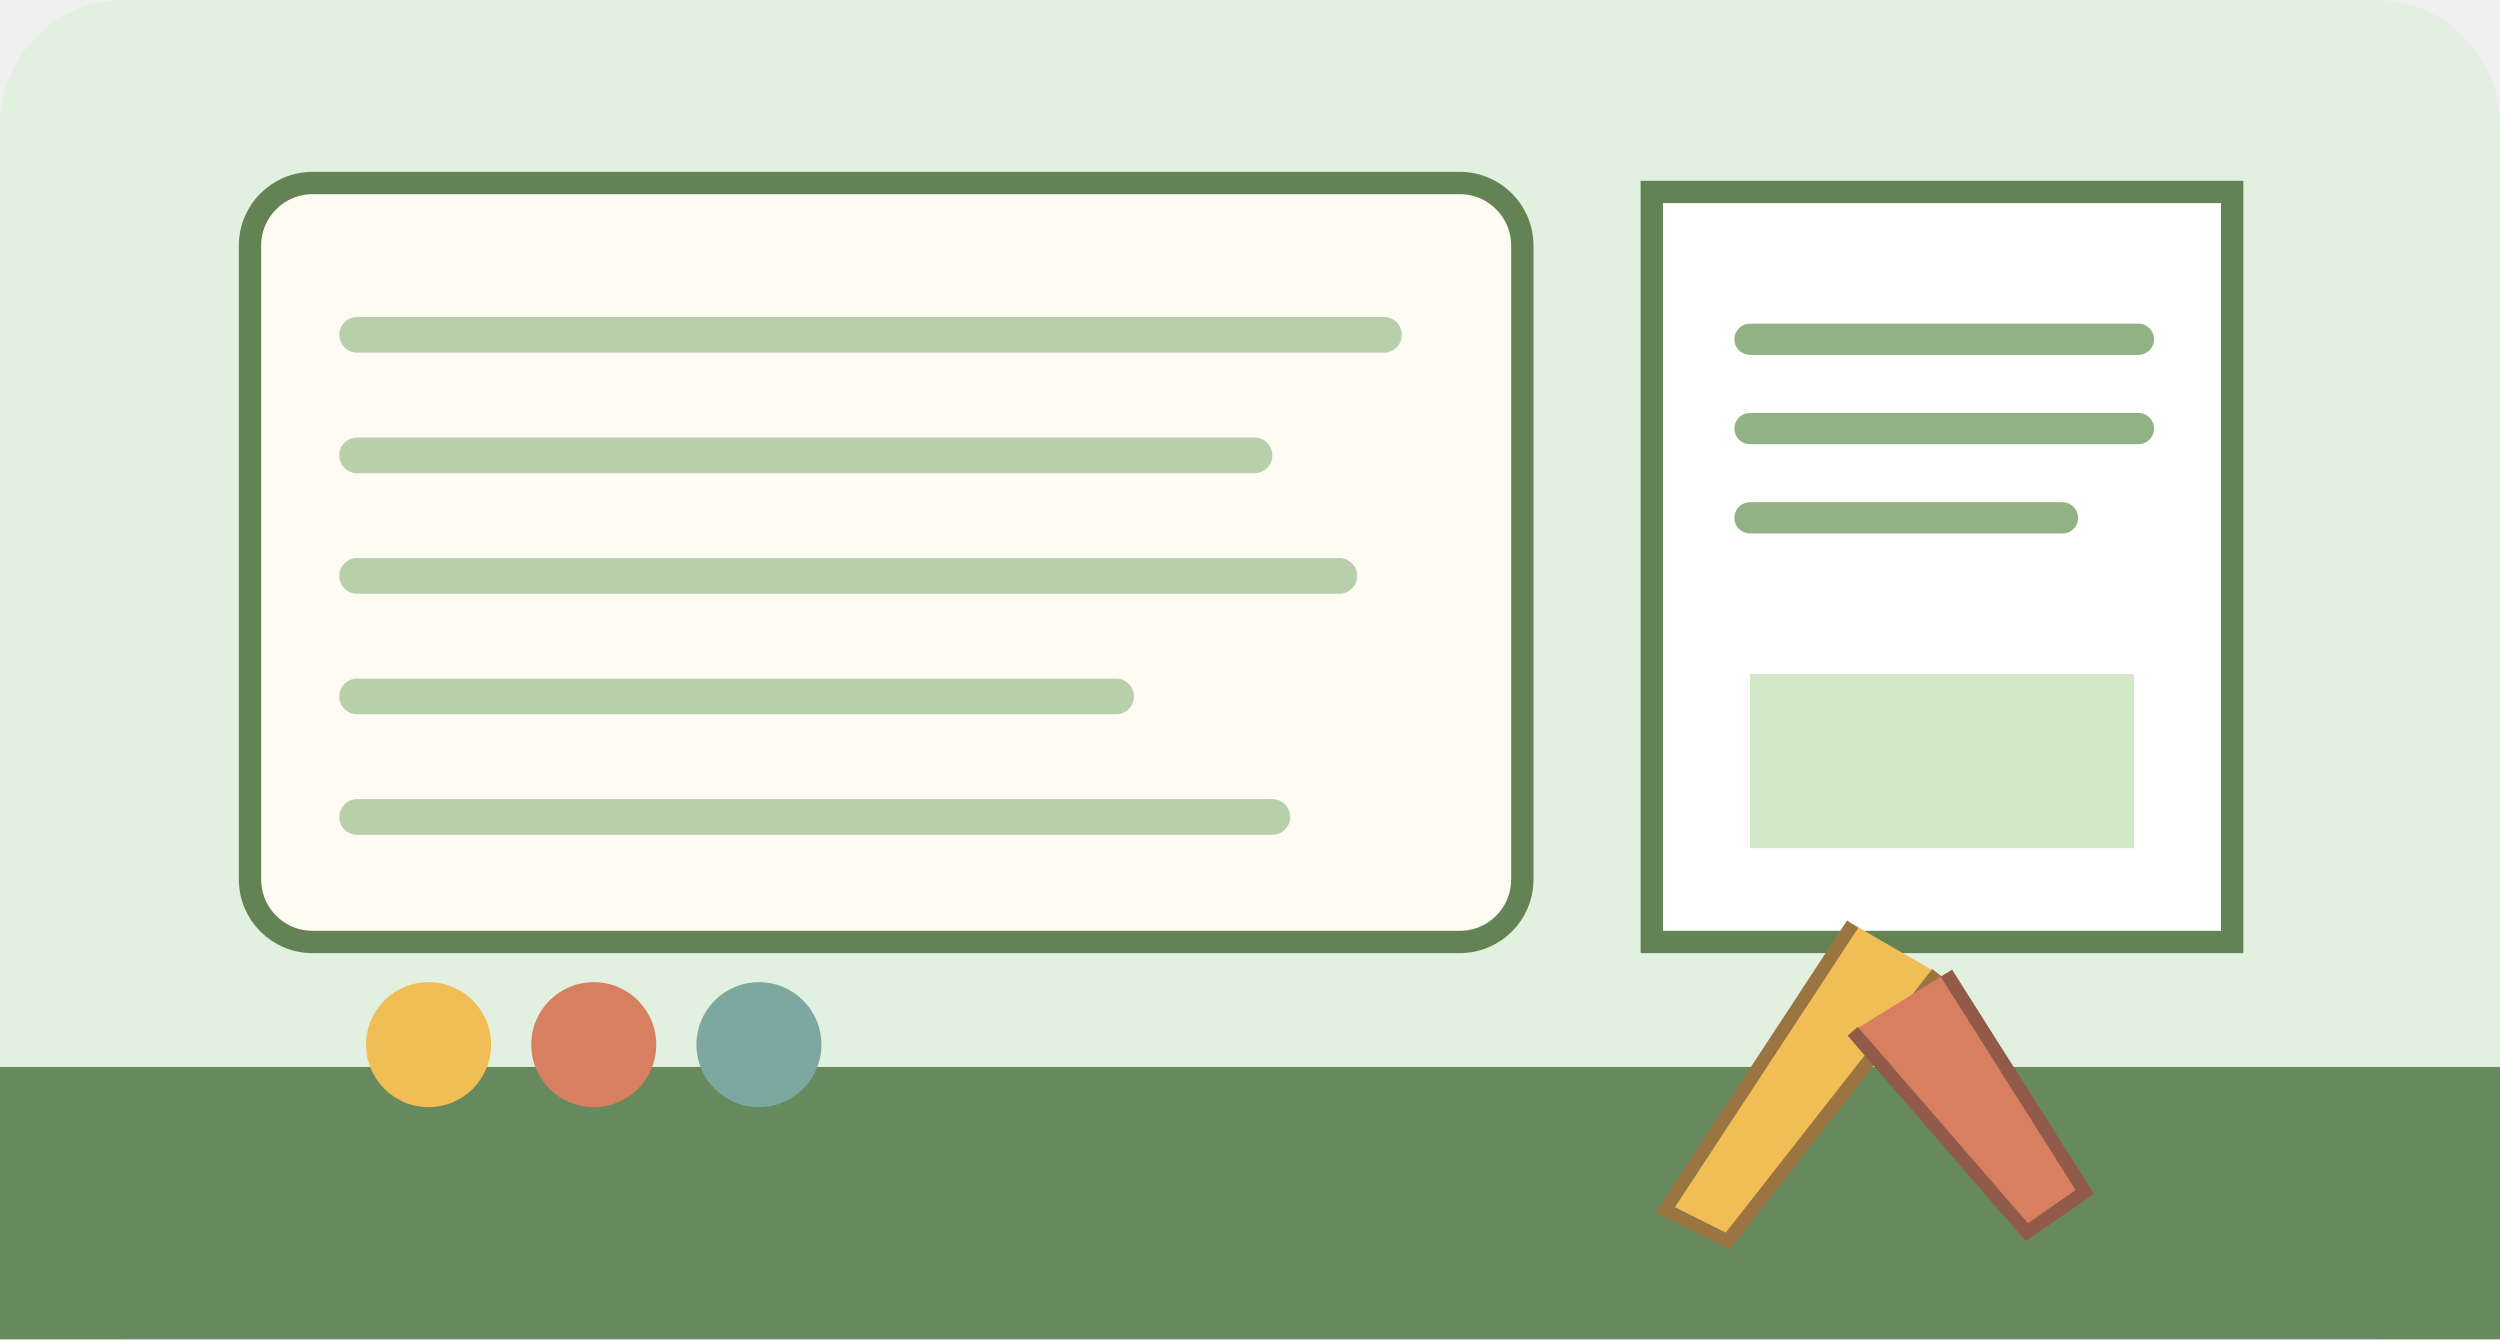
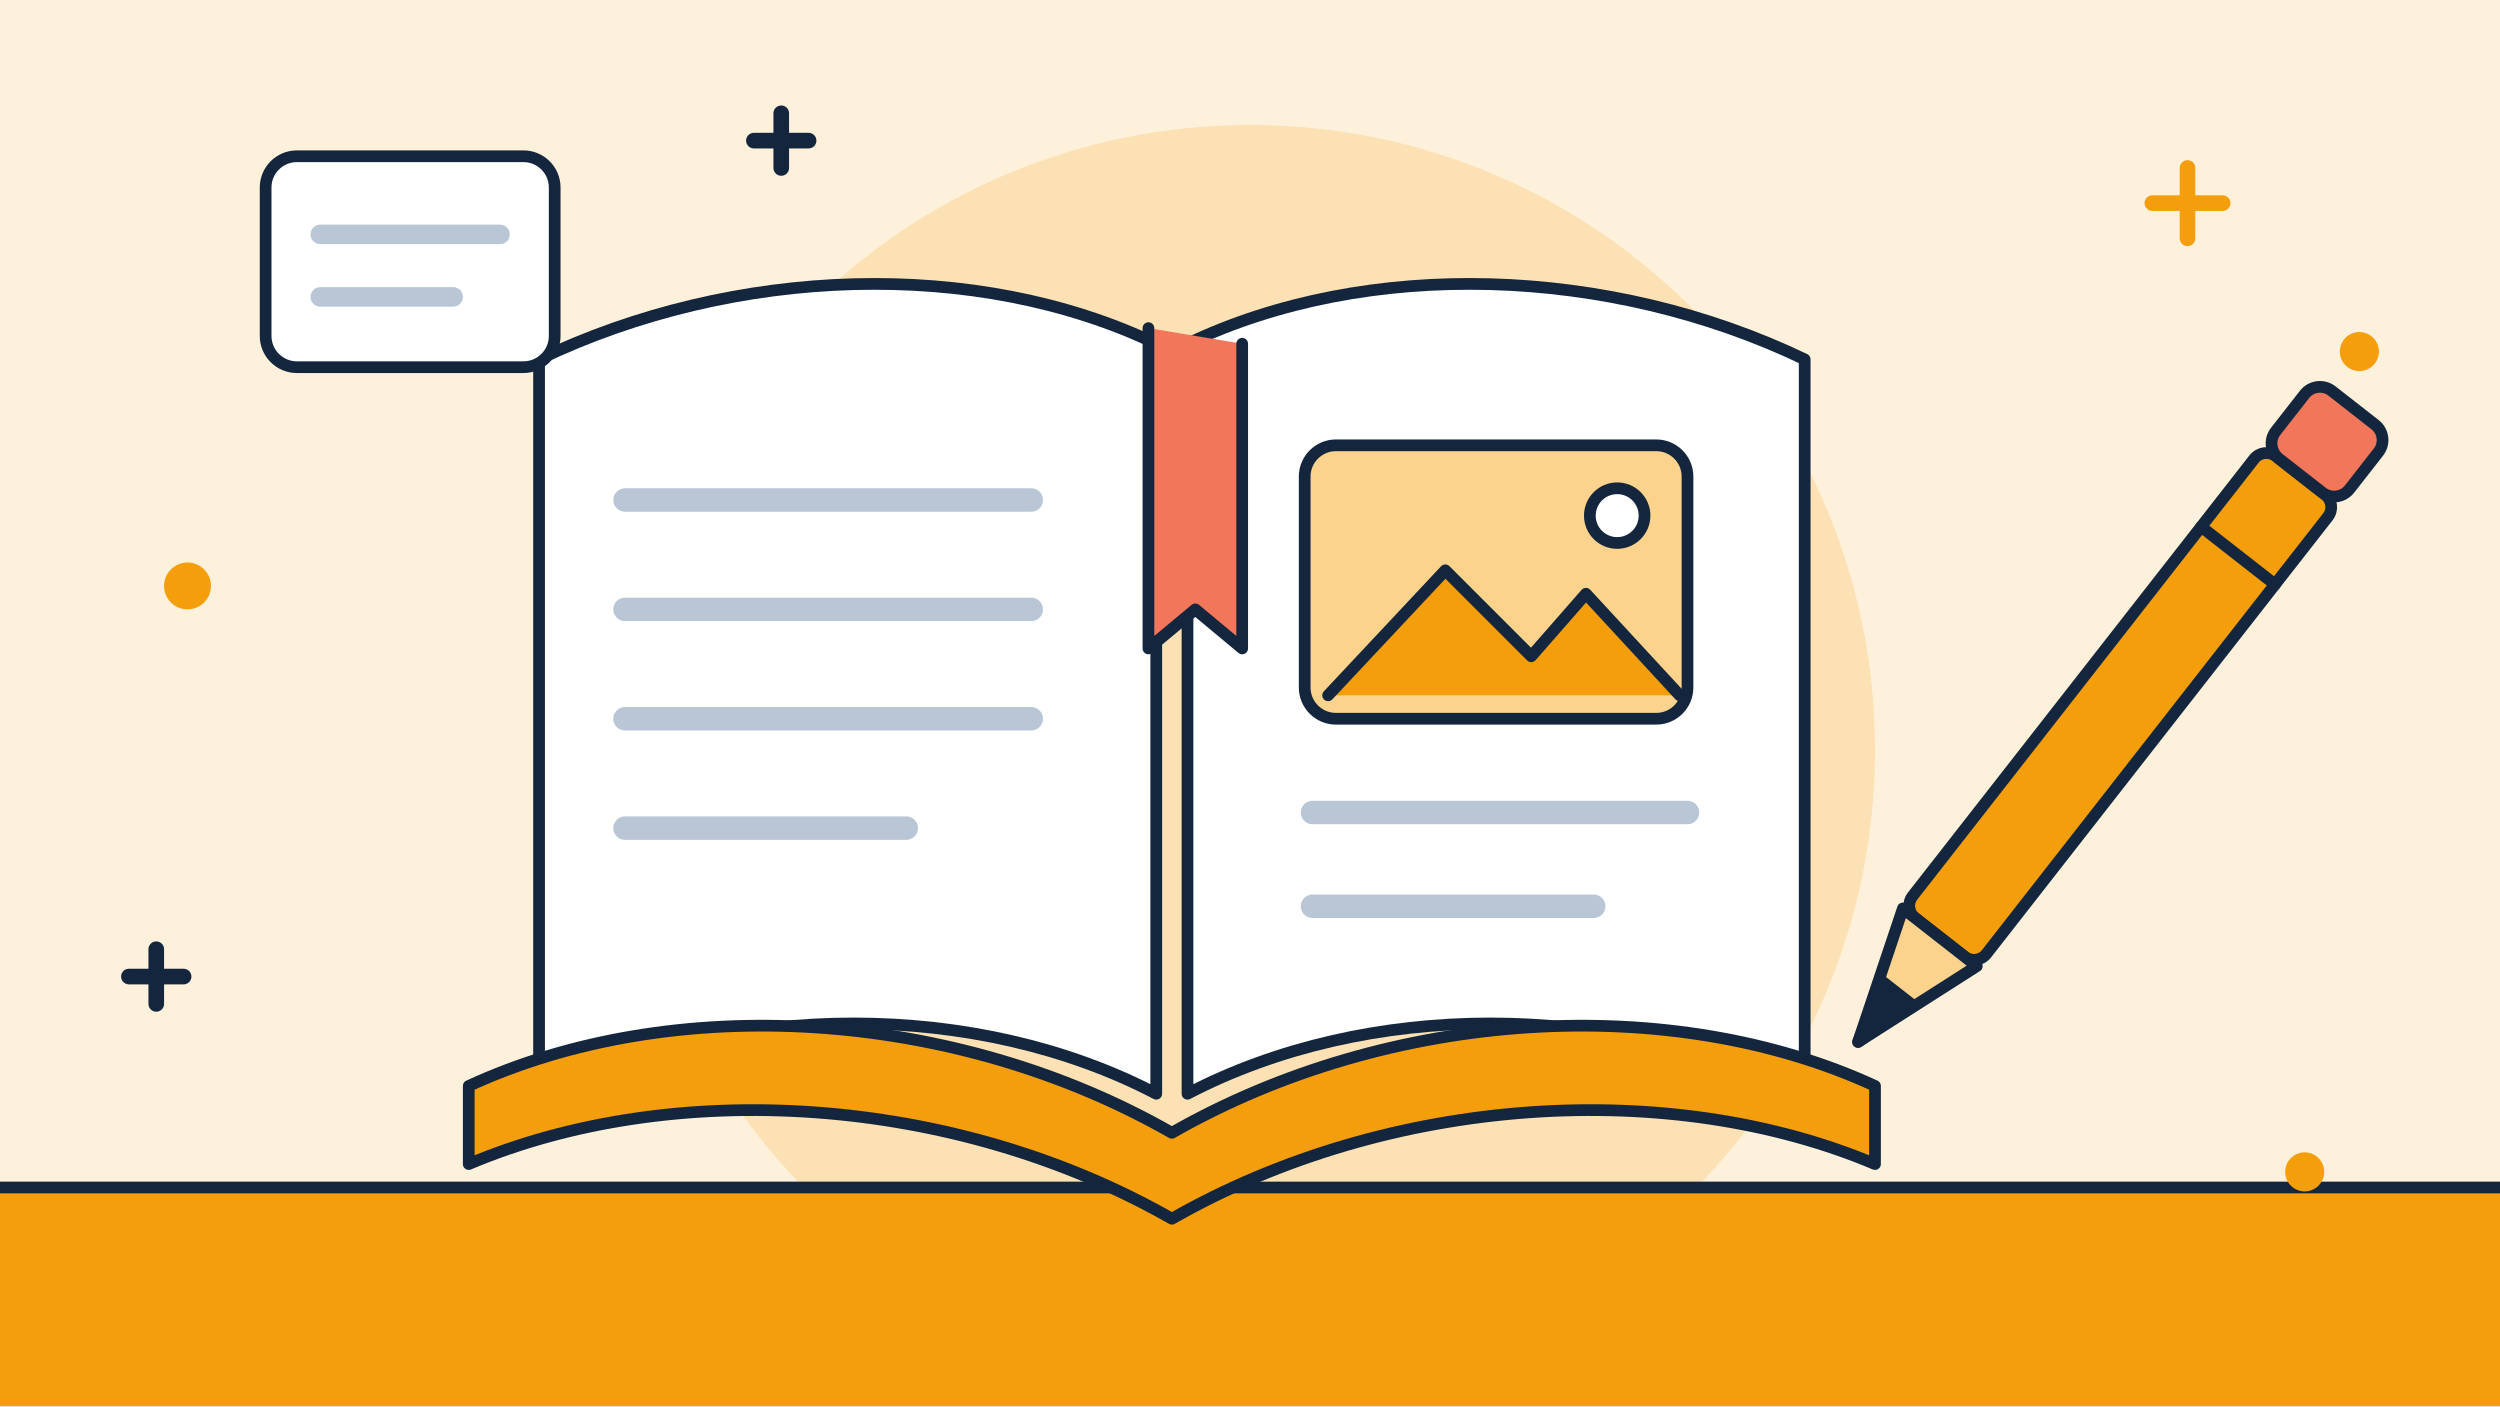
- <svg xmlns="http://www.w3.org/2000/svg" viewBox="0 0 560 300" role="img" aria-labelledby="t d">
-   <rect width="560" height="300" rx="28" fill="#e1f0df" />
-   <path d="M0 239h560v61H0z" fill="#66895e" />
-   <rect x="56" y="41" width="285" height="170" rx="14" fill="#fdfbf2" stroke="#638354" stroke-width="5" />
-   <path d="M80 75h230M80 102h201M80 129h220M80 156h170M80 183h205" stroke="#b8cfac" stroke-width="8" stroke-linecap="round" />
-   <path d="M370 43h130v168H370z" fill="#fff" stroke="#638354" stroke-width="5" />
-   <path d="M392 76h87m-87 20h87m-87 20h70" stroke="#91b283" stroke-width="7" stroke-linecap="round" />
-   <path d="M392 151h86v39h-86z" fill="#d3e7c9" />
-   <path d="M415 207l-42 64 14 7 47-60" fill="#f1bd55" stroke="#9a7441" stroke-width="3" />
-   <path d="M436 218l31 49-13 9-39-45" fill="#d77f60" stroke="#915a49" stroke-width="3" />
-   <circle cx="96" cy="234" r="14" fill="#f1bd55" />
-   <circle cx="133" cy="234" r="14" fill="#d77f60" />
-   <circle cx="170" cy="234" r="14" fill="#7da8a0" />
+ <svg xmlns="http://www.w3.org/2000/svg" viewBox="0 0 640 360" width="640" height="360" role="img" aria-label="An open story manuscript with a picture, a bookmark and a pencil">
+   <rect x="0" y="0" width="640" height="360" rx="0" fill="#FEF1DC" />
+   <circle cx="320" cy="192" r="160" fill="#FBE1B3" />
+   <rect x="0" y="304" width="640" height="56" rx="0" fill="#F59E0B" />
+   <path d="M0 304H640" stroke="#14263D" stroke-width="3" />
+   <path d="M296 88C250 66 188 68 138 92V280C188 256 250 256 296 280Z" fill="#FFFFFF" stroke="#14263D" stroke-width="3" stroke-linejoin="round" stroke-linecap="round" />
+   <path d="M304 88C350 66 412 68 462 92V280C412 256 350 256 304 280Z" fill="#FFFFFF" stroke="#14263D" stroke-width="3" stroke-linejoin="round" stroke-linecap="round" />
+   <path d="M120 278C172 254 244 258 300 290C356 258 428 254 480 278V298C428 276 356 280 300 312C244 280 172 276 120 298Z" fill="#F59E0B" stroke="#14263D" stroke-width="3" stroke-linejoin="round" stroke-linecap="round" />
+   <path d="M160 128h104M160 156h104M160 184h104M160 212h72" fill="none" stroke="#B9C6D6" stroke-width="6" stroke-linecap="round" stroke-linejoin="round" />
+   <rect x="334" y="114" width="98" height="70" rx="8" fill="#FBD38D" stroke="#14263D" stroke-width="3" stroke-linejoin="round" stroke-linecap="round" />
+   <path d="M340 178l30-32 22 22 14-16 24 26" fill="#F59E0B" stroke="#14263D" stroke-width="3" stroke-linejoin="round" stroke-linecap="round" />
+   <circle cx="414" cy="132" r="7" fill="#FFFFFF" stroke="#14263D" stroke-width="3" stroke-linejoin="round" stroke-linecap="round" />
+   <path d="M336 208h96M336 232h72" fill="none" stroke="#B9C6D6" stroke-width="6" stroke-linecap="round" stroke-linejoin="round" />
+   <path d="M294 84v82l12-10 12 10V88" fill="#F2765A" stroke="#14263D" stroke-width="3" stroke-linejoin="round" stroke-linecap="round" />
+   <g transform="translate(520 210) rotate(38)">
+     <rect x="-12" y="-112" width="24" height="150" rx="4" fill="#F59E0B" stroke="#14263D" stroke-width="3" stroke-linejoin="round" stroke-linecap="round" />
+     <path d="M-12 38h24l-12 34Z" fill="#FBD38D" stroke="#14263D" stroke-width="3" stroke-linejoin="round" stroke-linecap="round" />
+     <path d="M-5 56h10l-5 16Z" fill="#14263D" stroke="#14263D" stroke-width="3" stroke-linejoin="round" stroke-linecap="round" />
+     <rect x="-12" y="-134" width="24" height="22" rx="5" fill="#F2765A" stroke="#14263D" stroke-width="3" stroke-linejoin="round" stroke-linecap="round" />
+     <path d="M-12 -86h24" fill="none" stroke="#14263D" stroke-width="3" stroke-linejoin="round" stroke-linecap="round" />
+   </g>
+   <rect x="68" y="40" width="74" height="54" rx="8" fill="#FFFFFF" stroke="#14263D" stroke-width="3" stroke-linejoin="round" stroke-linecap="round" />
+   <path d="M82 60h46M82 76h34" fill="none" stroke="#B9C6D6" stroke-width="5" stroke-linecap="round" stroke-linejoin="round" />
+   <circle cx="48" cy="150" r="6" fill="#F59E0B" />
+   <circle cx="604" cy="90" r="5" fill="#F59E0B" />
+   <circle cx="590" cy="300" r="5" fill="#F59E0B" />
+   <path d="M551 52H569M560 43V61" stroke="#F59E0B" stroke-width="4" stroke-linecap="round" fill="none" />
+   <path d="M33 250H47M40 243V257" stroke="#14263D" stroke-width="4" stroke-linecap="round" fill="none" />
+   <path d="M193 36H207M200 29V43" stroke="#14263D" stroke-width="4" stroke-linecap="round" fill="none" />
</svg>
